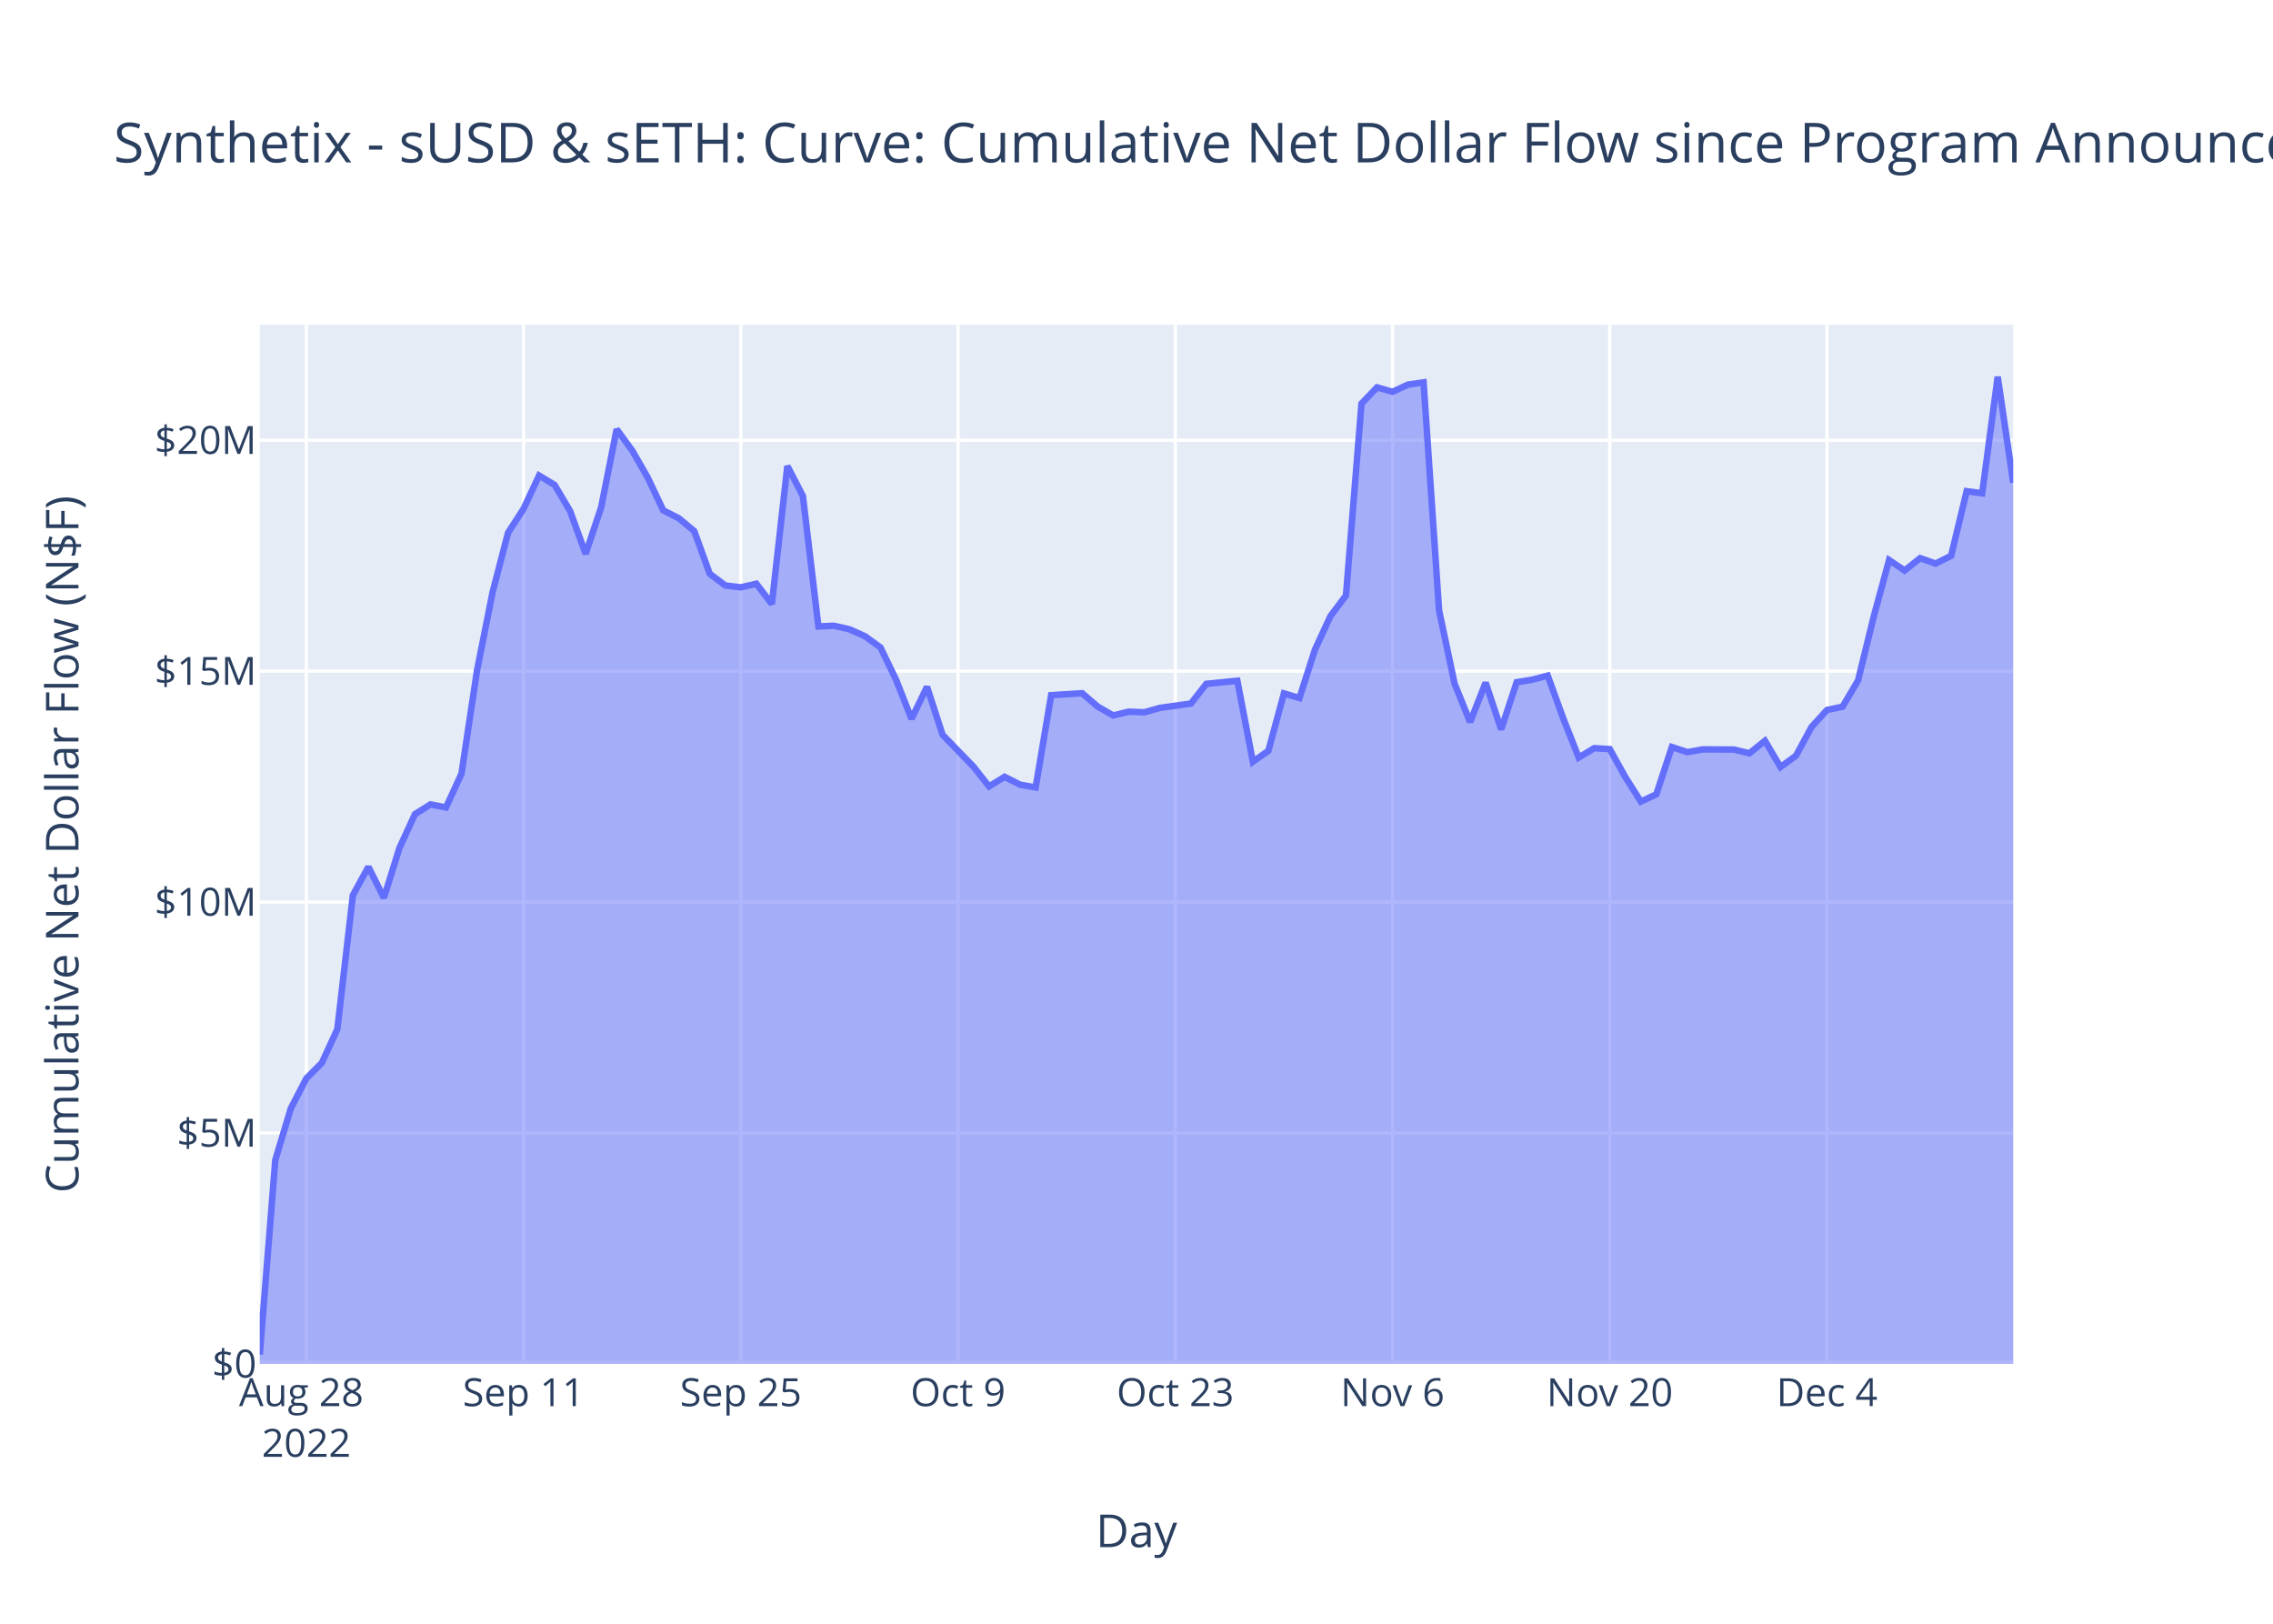
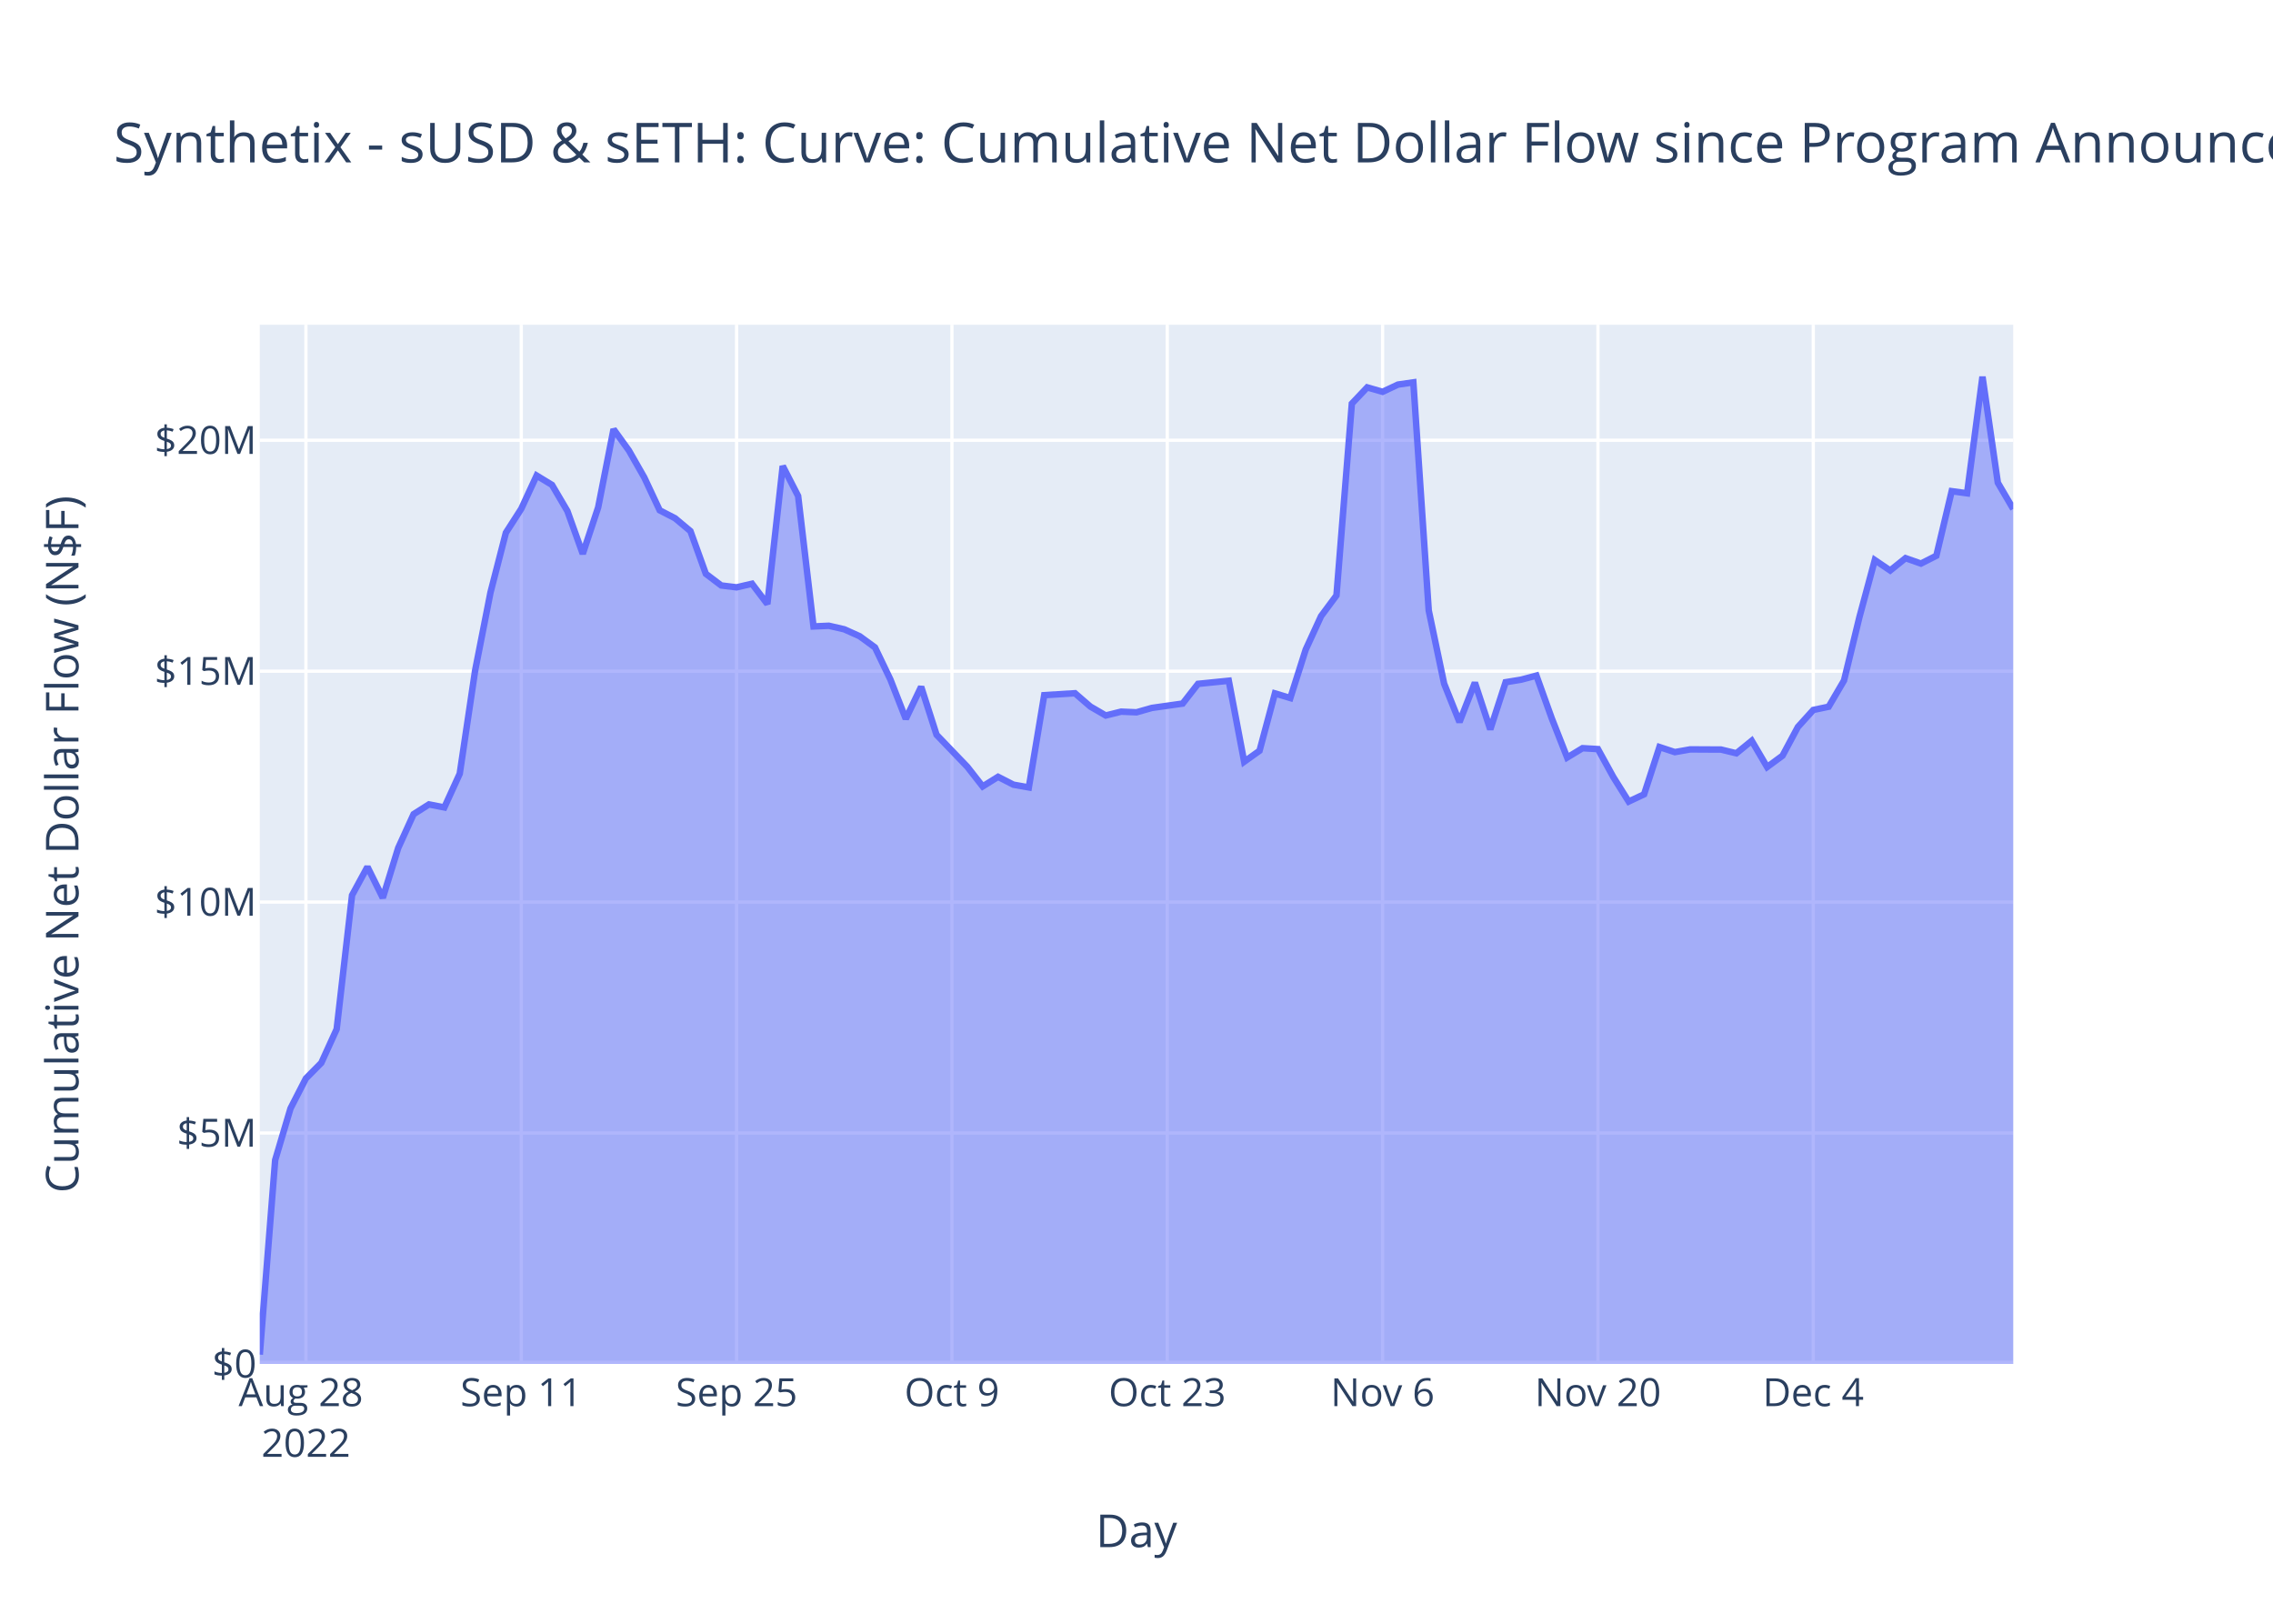
<svg xmlns="http://www.w3.org/2000/svg" class="main-svg" width="700" height="500" style="" viewBox="0 0 700 500">
  <rect x="0" y="0" width="700" height="500" style="fill: rgb(255, 255, 255); fill-opacity: 1;" />
-   <defs id="defs-4d0932">
+   <defs id="defs-977a0b">
    <g class="clips">
-       <clipPath id="clip4d0932xyplot" class="plotclip">
+       <clipPath id="clip977a0bxyplot" class="plotclip">
        <rect width="540" height="320" />
      </clipPath>
-       <clipPath class="axesclip" id="clip4d0932x">
+       <clipPath class="axesclip" id="clip977a0bx">
        <rect x="80" y="0" width="540" height="500" />
      </clipPath>
-       <clipPath class="axesclip" id="clip4d0932y">
+       <clipPath class="axesclip" id="clip977a0by">
        <rect x="0" y="100" width="700" height="320" />
      </clipPath>
-       <clipPath class="axesclip" id="clip4d0932xy">
+       <clipPath class="axesclip" id="clip977a0bxy">
        <rect x="80" y="100" width="540" height="320" />
      </clipPath>
    </g>
    <g class="gradients" />
    <g class="patterns" />
  </defs>
  <g class="bglayer">
    <rect class="bg" x="80" y="100" width="540" height="320" style="fill: rgb(229, 236, 246); fill-opacity: 1; stroke-width: 0;" />
  </g>
  <g class="layer-below">
    <g class="imagelayer" />
    <g class="shapelayer" />
  </g>
  <g class="cartesianlayer">
    <g class="subplot xy">
      <g class="layer-subplot">
        <g class="shapelayer" />
        <g class="imagelayer" />
      </g>
      <g class="minor-gridlayer">
        <g class="x" />
        <g class="y" />
      </g>
      <g class="gridlayer">
        <g class="x">
-           <path class="xgrid crisp" transform="translate(94.34,0)" d="M0,100v320" style="stroke: rgb(255, 255, 255); stroke-opacity: 1; stroke-width: 1px;" />
-           <path class="xgrid crisp" transform="translate(161.24,0)" d="M0,100v320" style="stroke: rgb(255, 255, 255); stroke-opacity: 1; stroke-width: 1px;" />
-           <path class="xgrid crisp" transform="translate(228.14,0)" d="M0,100v320" style="stroke: rgb(255, 255, 255); stroke-opacity: 1; stroke-width: 1px;" />
-           <path class="xgrid crisp" transform="translate(295.04,0)" d="M0,100v320" style="stroke: rgb(255, 255, 255); stroke-opacity: 1; stroke-width: 1px;" />
-           <path class="xgrid crisp" transform="translate(361.95,0)" d="M0,100v320" style="stroke: rgb(255, 255, 255); stroke-opacity: 1; stroke-width: 1px;" />
-           <path class="xgrid crisp" transform="translate(428.85,0)" d="M0,100v320" style="stroke: rgb(255, 255, 255); stroke-opacity: 1; stroke-width: 1px;" />
-           <path class="xgrid crisp" transform="translate(495.75,0)" d="M0,100v320" style="stroke: rgb(255, 255, 255); stroke-opacity: 1; stroke-width: 1px;" />
-           <path class="xgrid crisp" transform="translate(562.65,0)" d="M0,100v320" style="stroke: rgb(255, 255, 255); stroke-opacity: 1; stroke-width: 1px;" />
+           <path class="xgrid crisp" transform="translate(94.21,0)" d="M0,100v320" style="stroke: rgb(255, 255, 255); stroke-opacity: 1; stroke-width: 1px;" />
+           <path class="xgrid crisp" transform="translate(160.53,0)" d="M0,100v320" style="stroke: rgb(255, 255, 255); stroke-opacity: 1; stroke-width: 1px;" />
+           <path class="xgrid crisp" transform="translate(226.84,0)" d="M0,100v320" style="stroke: rgb(255, 255, 255); stroke-opacity: 1; stroke-width: 1px;" />
+           <path class="xgrid crisp" transform="translate(293.16,0)" d="M0,100v320" style="stroke: rgb(255, 255, 255); stroke-opacity: 1; stroke-width: 1px;" />
+           <path class="xgrid crisp" transform="translate(359.47,0)" d="M0,100v320" style="stroke: rgb(255, 255, 255); stroke-opacity: 1; stroke-width: 1px;" />
+           <path class="xgrid crisp" transform="translate(425.79,0)" d="M0,100v320" style="stroke: rgb(255, 255, 255); stroke-opacity: 1; stroke-width: 1px;" />
+           <path class="xgrid crisp" transform="translate(492.11,0)" d="M0,100v320" style="stroke: rgb(255, 255, 255); stroke-opacity: 1; stroke-width: 1px;" />
+           <path class="xgrid crisp" transform="translate(558.42,0)" d="M0,100v320" style="stroke: rgb(255, 255, 255); stroke-opacity: 1; stroke-width: 1px;" />
        </g>
        <g class="y">
          <path class="ygrid crisp" transform="translate(0,348.89)" d="M80,0h540" style="stroke: rgb(255, 255, 255); stroke-opacity: 1; stroke-width: 1px;" />
          <path class="ygrid crisp" transform="translate(0,277.78)" d="M80,0h540" style="stroke: rgb(255, 255, 255); stroke-opacity: 1; stroke-width: 1px;" />
          <path class="ygrid crisp" transform="translate(0,206.68)" d="M80,0h540" style="stroke: rgb(255, 255, 255); stroke-opacity: 1; stroke-width: 1px;" />
          <path class="ygrid crisp" transform="translate(0,135.57)" d="M80,0h540" style="stroke: rgb(255, 255, 255); stroke-opacity: 1; stroke-width: 1px;" />
        </g>
      </g>
      <g class="zerolinelayer">
        <path class="yzl zl crisp" transform="translate(0,420)" d="M80,0h540" style="stroke: rgb(255, 255, 255); stroke-opacity: 1; stroke-width: 2px;" />
      </g>
      <path class="xlines-below" />
      <path class="ylines-below" />
      <g class="overlines-below" />
      <g class="xaxislayer-below" />
      <g class="yaxislayer-below" />
      <g class="overaxes-below" />
-       <g class="plot" transform="translate(80,100)" clip-path="url(#clip4d0932xyplot)">
+       <g class="plot" transform="translate(80,100)" clip-path="url(#clip977a0bxyplot)">
        <g class="scatterlayer mlayer">
-           <g class="trace scatter trace64eeb6" style="stroke-miterlimit: 2;">
+           <g class="trace scatter trace8f1f0a" style="stroke-miterlimit: 2;">
            <g class="fills">
              <g>
-                 <path class="js-fill" d="M540,320L0,320L0,317.12L4.78,257.22L9.56,241.31L14.34,232.08L19.12,227.29L23.89,216.91L28.67,175.67L33.45,166.94L38.23,176.47L43.01,161.12L47.79,150.71L52.57,147.7L57.35,148.63L62.12,138.25L66.9,106.49L71.68,82.44L76.46,64.05L81.24,56.67L86.02,46.44L90.8,49.32L95.58,57.38L100.35,70.54L105.13,56.25L109.91,32.17L114.69,38.73L119.47,47.04L124.25,57.14L129.03,59.58L133.81,63.55L138.58,76.69L143.36,80.28L148.14,80.86L152.92,79.75L157.7,86L162.48,43.5L167.26,52.73L172.04,92.9L176.81,92.69L181.59,93.78L186.37,95.91L191.15,99.37L195.93,109.24L200.71,121.36L205.49,111.49L210.27,126.25L219.82,136.11L224.6,142.16L229.38,139.21L234.16,141.63L238.94,142.47L243.72,114.06L253.27,113.47L258.05,117.57L262.83,120.32L267.61,119.14L272.39,119.34L277.17,117.99L286.73,116.65L291.5,110.58L301.06,109.62L305.84,134.56L310.62,131.18L315.4,113.52L320.18,114.94L324.96,100.03L329.73,89.73L334.51,83.35L339.29,24.28L344.07,19.29L348.85,20.65L353.63,18.42L358.41,17.74L363.19,88L367.96,110.53L372.74,122.34L377.52,110.21L382.3,124.61L387.08,110.07L391.86,109.3L396.64,108.04L401.42,121.21L406.19,133.26L410.97,130.39L415.75,130.67L420.53,139.27L425.31,146.82L430.09,144.59L434.87,130.04L439.65,131.6L444.42,130.76L449.2,130.79L453.98,130.81L458.76,131.96L463.54,128.11L468.32,136.19L473.1,132.7L477.88,123.86L482.65,118.62L487.43,117.62L492.21,109.55L496.99,90.04L501.77,72.46L506.55,75.67L511.33,71.87L516.11,73.54L520.88,71.13L525.66,51.25L530.44,51.9L535.22,16L540,48.65" style="fill: rgb(99, 110, 250); fill-opacity: 0.5; stroke-width: 0;" />
+                 <path class="js-fill" d="M540,320L0,320L0,317.12L4.74,257.22L9.47,241.31L14.21,232.08L18.95,227.29L23.68,216.91L28.42,175.67L33.16,166.94L37.89,176.47L42.63,161.12L47.37,150.71L52.11,147.7L56.84,148.63L61.58,138.25L66.32,106.49L71.05,82.44L75.79,64.05L80.53,56.67L85.26,46.44L90,49.32L94.74,57.38L99.47,70.54L104.21,56.25L108.95,32.17L113.68,38.73L118.42,47.04L123.16,57.14L127.89,59.58L132.63,63.55L137.37,76.69L142.11,80.28L146.84,80.86L151.58,79.75L156.32,86L161.05,43.5L165.79,52.73L170.53,92.9L175.26,92.69L180,93.78L184.74,95.91L189.47,99.37L194.21,109.24L198.95,121.36L203.68,111.49L208.42,126.25L217.89,136.11L222.63,142.16L227.37,139.21L232.11,141.63L236.84,142.47L241.58,114.06L251.05,113.47L255.79,117.57L260.53,120.32L265.26,119.14L270,119.34L274.74,117.99L284.21,116.65L288.95,110.58L298.42,109.62L303.16,134.56L307.89,131.18L312.63,113.52L317.37,114.94L322.11,100.03L326.84,89.73L331.58,83.35L336.32,24.28L341.05,19.29L345.79,20.65L350.53,18.42L355.26,17.74L360,88L364.74,110.53L369.47,122.34L374.21,110.21L378.95,124.61L383.68,110.07L388.42,109.3L393.16,108.04L397.89,121.21L402.63,133.26L407.37,130.39L412.11,130.67L416.84,139.27L421.58,146.82L426.32,144.59L431.05,130.04L435.79,131.6L440.53,130.76L445.26,130.79L450,130.81L454.74,131.96L459.47,128.11L464.21,136.19L468.95,132.7L473.68,123.86L478.42,118.62L483.16,117.62L487.89,109.55L492.63,90.04L497.37,72.46L502.11,75.67L506.84,71.87L511.58,73.54L516.32,71.13L521.05,51.25L525.79,51.9L530.53,16L535.26,48.65L540,56.72" style="fill: rgb(99, 110, 250); fill-opacity: 0.5; stroke-width: 0;" />
              </g>
            </g>
            <g class="errorbars" />
            <g class="lines">
-               <path class="js-line" d="M0,317.12L4.78,257.22L9.56,241.31L14.34,232.08L19.12,227.29L23.89,216.91L28.67,175.67L33.45,166.94L38.23,176.47L43.01,161.12L47.79,150.71L52.57,147.7L57.35,148.63L62.12,138.25L66.9,106.49L71.68,82.44L76.46,64.05L81.24,56.67L86.02,46.44L90.8,49.32L95.58,57.38L100.35,70.54L105.13,56.25L109.91,32.17L114.69,38.73L119.47,47.04L124.25,57.14L129.03,59.58L133.81,63.55L138.58,76.69L143.36,80.28L148.14,80.86L152.92,79.75L157.7,86L162.48,43.5L167.26,52.73L172.04,92.9L176.81,92.69L181.59,93.78L186.37,95.91L191.15,99.37L195.93,109.24L200.71,121.36L205.49,111.49L210.27,126.25L219.82,136.11L224.6,142.16L229.38,139.21L234.16,141.63L238.94,142.47L243.72,114.06L253.27,113.47L258.05,117.57L262.83,120.32L267.61,119.14L272.39,119.34L277.17,117.99L286.73,116.65L291.5,110.58L301.06,109.62L305.84,134.56L310.62,131.18L315.4,113.52L320.18,114.94L324.96,100.03L329.73,89.73L334.51,83.35L339.29,24.28L344.07,19.29L348.85,20.65L353.63,18.42L358.41,17.74L363.19,88L367.96,110.53L372.74,122.34L377.52,110.21L382.3,124.61L387.08,110.07L391.86,109.3L396.64,108.04L401.42,121.21L406.19,133.26L410.97,130.39L415.75,130.67L420.53,139.27L425.31,146.82L430.09,144.59L434.87,130.04L439.65,131.6L444.42,130.76L449.2,130.79L453.98,130.81L458.76,131.96L463.54,128.11L468.32,136.19L473.1,132.7L477.88,123.86L482.65,118.62L487.43,117.62L492.21,109.55L496.99,90.04L501.77,72.46L506.55,75.67L511.33,71.87L516.11,73.54L520.88,71.13L525.66,51.25L530.44,51.9L535.22,16L540,48.65" style="vector-effect: non-scaling-stroke; fill: none; stroke: rgb(99, 110, 250); stroke-opacity: 1; stroke-width: 2px; opacity: 1;" />
+               <path class="js-line" d="M0,317.12L4.74,257.22L9.47,241.31L14.21,232.08L18.95,227.29L23.68,216.91L28.42,175.67L33.16,166.94L37.89,176.47L42.63,161.12L47.37,150.71L52.11,147.7L56.84,148.63L61.58,138.25L66.32,106.49L71.05,82.44L75.79,64.05L80.53,56.67L85.26,46.44L90,49.32L94.74,57.38L99.47,70.54L104.21,56.25L108.95,32.17L113.68,38.73L118.42,47.04L123.16,57.14L127.89,59.58L132.63,63.55L137.37,76.69L142.11,80.28L146.84,80.86L151.58,79.75L156.32,86L161.05,43.5L165.79,52.73L170.53,92.9L175.26,92.69L180,93.78L184.74,95.91L189.47,99.37L194.21,109.24L198.95,121.36L203.68,111.49L208.42,126.25L217.89,136.11L222.63,142.16L227.37,139.21L232.11,141.63L236.84,142.47L241.58,114.06L251.05,113.47L255.79,117.57L260.53,120.32L265.26,119.14L270,119.34L274.74,117.99L284.21,116.65L288.95,110.58L298.42,109.62L303.16,134.56L307.89,131.18L312.63,113.52L317.37,114.94L322.11,100.03L326.84,89.73L331.58,83.35L336.32,24.28L341.05,19.29L345.79,20.65L350.53,18.42L355.26,17.74L360,88L364.74,110.53L369.47,122.34L374.21,110.21L378.95,124.61L383.68,110.07L388.42,109.3L393.16,108.04L397.89,121.21L402.63,133.26L407.37,130.39L412.11,130.67L416.84,139.27L421.58,146.82L426.32,144.59L431.05,130.04L435.79,131.6L440.53,130.76L445.26,130.79L450,130.81L454.74,131.96L459.47,128.11L464.21,136.19L468.95,132.7L473.68,123.86L478.42,118.62L483.16,117.62L487.89,109.55L492.63,90.04L497.37,72.46L502.11,75.67L506.84,71.87L511.58,73.54L516.32,71.13L521.05,51.25L525.79,51.9L530.53,16L535.26,48.65L540,56.72" style="vector-effect: non-scaling-stroke; fill: none; stroke: rgb(99, 110, 250); stroke-opacity: 1; stroke-width: 2px; opacity: 1;" />
            </g>
            <g class="points" />
            <g class="text" />
          </g>
        </g>
      </g>
      <g class="overplot" />
      <path class="xlines-above crisp" d="M0,0" style="fill: none;" />
      <path class="ylines-above crisp" d="M0,0" style="fill: none;" />
      <g class="overlines-above" />
      <g class="xaxislayer-above">
        <g class="xtick">
-           <text text-anchor="middle" x="0" y="433" transform="translate(94.34,0)" style="font-family: 'Open Sans', verdana, arial, sans-serif; font-size: 12px; fill: rgb(42, 63, 95); fill-opacity: 1; white-space: pre; opacity: 1;">
+           <text text-anchor="middle" x="0" y="433" transform="translate(94.21,0)" style="font-family: 'Open Sans', verdana, arial, sans-serif; font-size: 12px; fill: rgb(42, 63, 95); fill-opacity: 1; white-space: pre; opacity: 1;">
            <tspan class="line" dy="0em" x="0" y="433">Aug 28</tspan>
            <tspan class="line" dy="1.3em" x="0" y="433">2022</tspan>
          </text>
        </g>
        <g class="xtick">
-           <text text-anchor="middle" x="0" y="433" style="font-family: 'Open Sans', verdana, arial, sans-serif; font-size: 12px; fill: rgb(42, 63, 95); fill-opacity: 1; white-space: pre; opacity: 1;" transform="translate(161.24,0)">Sep 11</text>
+           <text text-anchor="middle" x="0" y="433" style="font-family: 'Open Sans', verdana, arial, sans-serif; font-size: 12px; fill: rgb(42, 63, 95); fill-opacity: 1; white-space: pre; opacity: 1;" transform="translate(160.53,0)">Sep 11</text>
        </g>
        <g class="xtick">
-           <text text-anchor="middle" x="0" y="433" style="font-family: 'Open Sans', verdana, arial, sans-serif; font-size: 12px; fill: rgb(42, 63, 95); fill-opacity: 1; white-space: pre; opacity: 1;" transform="translate(228.14,0)">Sep 25</text>
+           <text text-anchor="middle" x="0" y="433" style="font-family: 'Open Sans', verdana, arial, sans-serif; font-size: 12px; fill: rgb(42, 63, 95); fill-opacity: 1; white-space: pre; opacity: 1;" transform="translate(226.84,0)">Sep 25</text>
        </g>
        <g class="xtick">
-           <text text-anchor="middle" x="0" y="433" style="font-family: 'Open Sans', verdana, arial, sans-serif; font-size: 12px; fill: rgb(42, 63, 95); fill-opacity: 1; white-space: pre; opacity: 1;" transform="translate(295.04,0)">Oct 9</text>
+           <text text-anchor="middle" x="0" y="433" style="font-family: 'Open Sans', verdana, arial, sans-serif; font-size: 12px; fill: rgb(42, 63, 95); fill-opacity: 1; white-space: pre; opacity: 1;" transform="translate(293.16,0)">Oct 9</text>
        </g>
        <g class="xtick">
-           <text text-anchor="middle" x="0" y="433" style="font-family: 'Open Sans', verdana, arial, sans-serif; font-size: 12px; fill: rgb(42, 63, 95); fill-opacity: 1; white-space: pre; opacity: 1;" transform="translate(361.95,0)">Oct 23</text>
+           <text text-anchor="middle" x="0" y="433" style="font-family: 'Open Sans', verdana, arial, sans-serif; font-size: 12px; fill: rgb(42, 63, 95); fill-opacity: 1; white-space: pre; opacity: 1;" transform="translate(359.47,0)">Oct 23</text>
        </g>
        <g class="xtick">
-           <text text-anchor="middle" x="0" y="433" style="font-family: 'Open Sans', verdana, arial, sans-serif; font-size: 12px; fill: rgb(42, 63, 95); fill-opacity: 1; white-space: pre; opacity: 1;" transform="translate(428.85,0)">Nov 6</text>
+           <text text-anchor="middle" x="0" y="433" style="font-family: 'Open Sans', verdana, arial, sans-serif; font-size: 12px; fill: rgb(42, 63, 95); fill-opacity: 1; white-space: pre; opacity: 1;" transform="translate(425.79,0)">Nov 6</text>
        </g>
        <g class="xtick">
-           <text text-anchor="middle" x="0" y="433" style="font-family: 'Open Sans', verdana, arial, sans-serif; font-size: 12px; fill: rgb(42, 63, 95); fill-opacity: 1; white-space: pre; opacity: 1;" transform="translate(495.75,0)">Nov 20</text>
+           <text text-anchor="middle" x="0" y="433" style="font-family: 'Open Sans', verdana, arial, sans-serif; font-size: 12px; fill: rgb(42, 63, 95); fill-opacity: 1; white-space: pre; opacity: 1;" transform="translate(492.11,0)">Nov 20</text>
        </g>
        <g class="xtick">
-           <text text-anchor="middle" x="0" y="433" style="font-family: 'Open Sans', verdana, arial, sans-serif; font-size: 12px; fill: rgb(42, 63, 95); fill-opacity: 1; white-space: pre; opacity: 1;" transform="translate(562.65,0)">Dec 4</text>
+           <text text-anchor="middle" x="0" y="433" style="font-family: 'Open Sans', verdana, arial, sans-serif; font-size: 12px; fill: rgb(42, 63, 95); fill-opacity: 1; white-space: pre; opacity: 1;" transform="translate(558.42,0)">Dec 4</text>
        </g>
      </g>
      <g class="yaxislayer-above">
        <g class="ytick">
          <text text-anchor="end" x="79" y="4.2" transform="translate(0,420)" style="font-family: 'Open Sans', verdana, arial, sans-serif; font-size: 12px; fill: rgb(42, 63, 95); fill-opacity: 1; white-space: pre; opacity: 1;">$0</text>
        </g>
        <g class="ytick">
          <text text-anchor="end" x="79" y="4.2" style="font-family: 'Open Sans', verdana, arial, sans-serif; font-size: 12px; fill: rgb(42, 63, 95); fill-opacity: 1; white-space: pre; opacity: 1;" transform="translate(0,348.89)">$5M</text>
        </g>
        <g class="ytick">
          <text text-anchor="end" x="79" y="4.2" style="font-family: 'Open Sans', verdana, arial, sans-serif; font-size: 12px; fill: rgb(42, 63, 95); fill-opacity: 1; white-space: pre; opacity: 1;" transform="translate(0,277.78)">$10M</text>
        </g>
        <g class="ytick">
          <text text-anchor="end" x="79" y="4.2" style="font-family: 'Open Sans', verdana, arial, sans-serif; font-size: 12px; fill: rgb(42, 63, 95); fill-opacity: 1; white-space: pre; opacity: 1;" transform="translate(0,206.68)">$15M</text>
        </g>
        <g class="ytick">
          <text text-anchor="end" x="79" y="4.2" style="font-family: 'Open Sans', verdana, arial, sans-serif; font-size: 12px; fill: rgb(42, 63, 95); fill-opacity: 1; white-space: pre; opacity: 1;" transform="translate(0,135.57)">$20M</text>
        </g>
      </g>
      <g class="overaxes-above" />
    </g>
  </g>
  <g class="polarlayer" />
  <g class="smithlayer" />
  <g class="ternarylayer" />
  <g class="geolayer" />
  <g class="funnelarealayer" />
  <g class="pielayer" />
  <g class="iciclelayer" />
  <g class="treemaplayer" />
  <g class="sunburstlayer" />
  <g class="glimages" />
-   <defs id="topdefs-4d0932">
+   <defs id="topdefs-977a0b">
    <g class="clips" />
  </defs>
  <g class="layer-above">
    <g class="imagelayer" />
    <g class="shapelayer" />
  </g>
  <g class="infolayer">
    <g class="g-gtitle">
      <text class="gtitle" x="35" y="50" text-anchor="start" dy="0em" style="font-family: 'Open Sans', verdana, arial, sans-serif; font-size: 17px; fill: rgb(42, 63, 95); opacity: 1; font-weight: normal; white-space: pre;">Synthetix - sUSD &amp; sETH: Curve: Cumulative Net Dollar Flow since Program Announcement - At Last Price</text>
    </g>
    <g class="g-xtitle">
      <text class="xtitle" x="350" y="476.409" text-anchor="middle" style="font-family: 'Open Sans', verdana, arial, sans-serif; font-size: 14px; fill: rgb(42, 63, 95); opacity: 1; font-weight: normal; white-space: pre;">Day</text>
    </g>
    <g class="g-ytitle">
      <text class="ytitle" transform="rotate(-90,24.16875,260)" x="24.169" y="260" text-anchor="middle" style="font-family: 'Open Sans', verdana, arial, sans-serif; font-size: 14px; fill: rgb(42, 63, 95); opacity: 1; font-weight: normal; white-space: pre;">Cumulative Net Dollar Flow (N$F)</text>
    </g>
  </g>
</svg>
